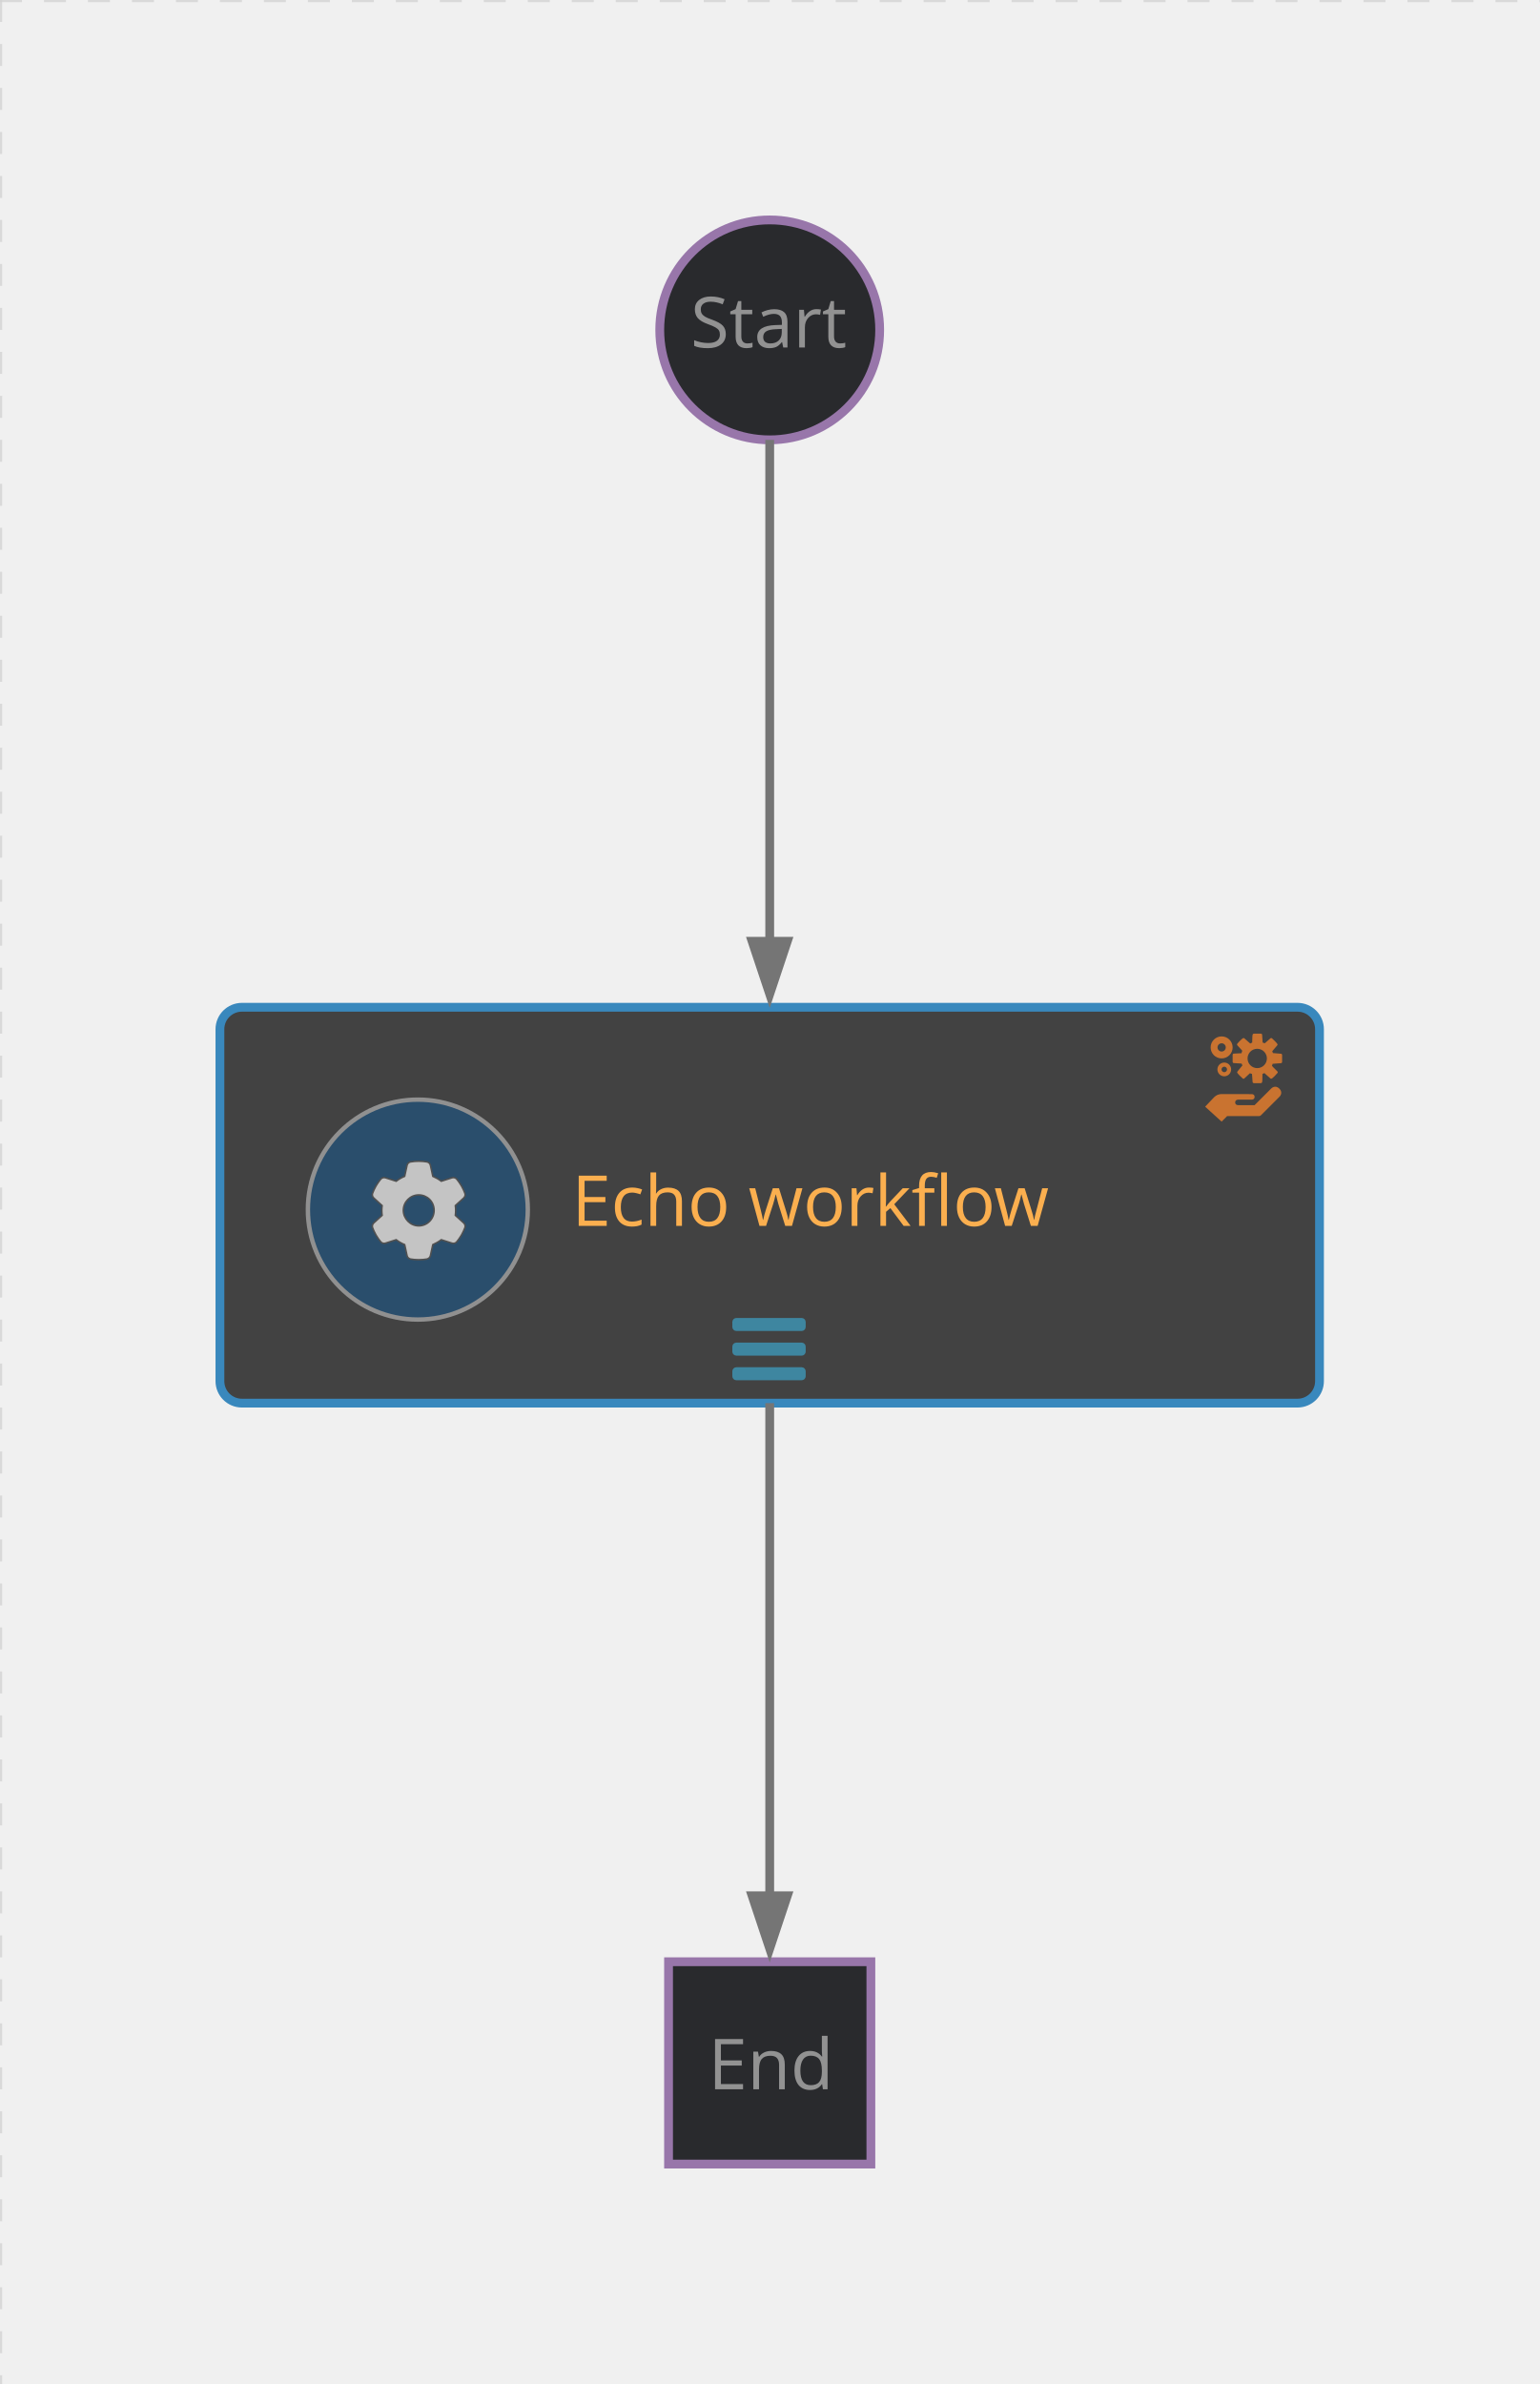
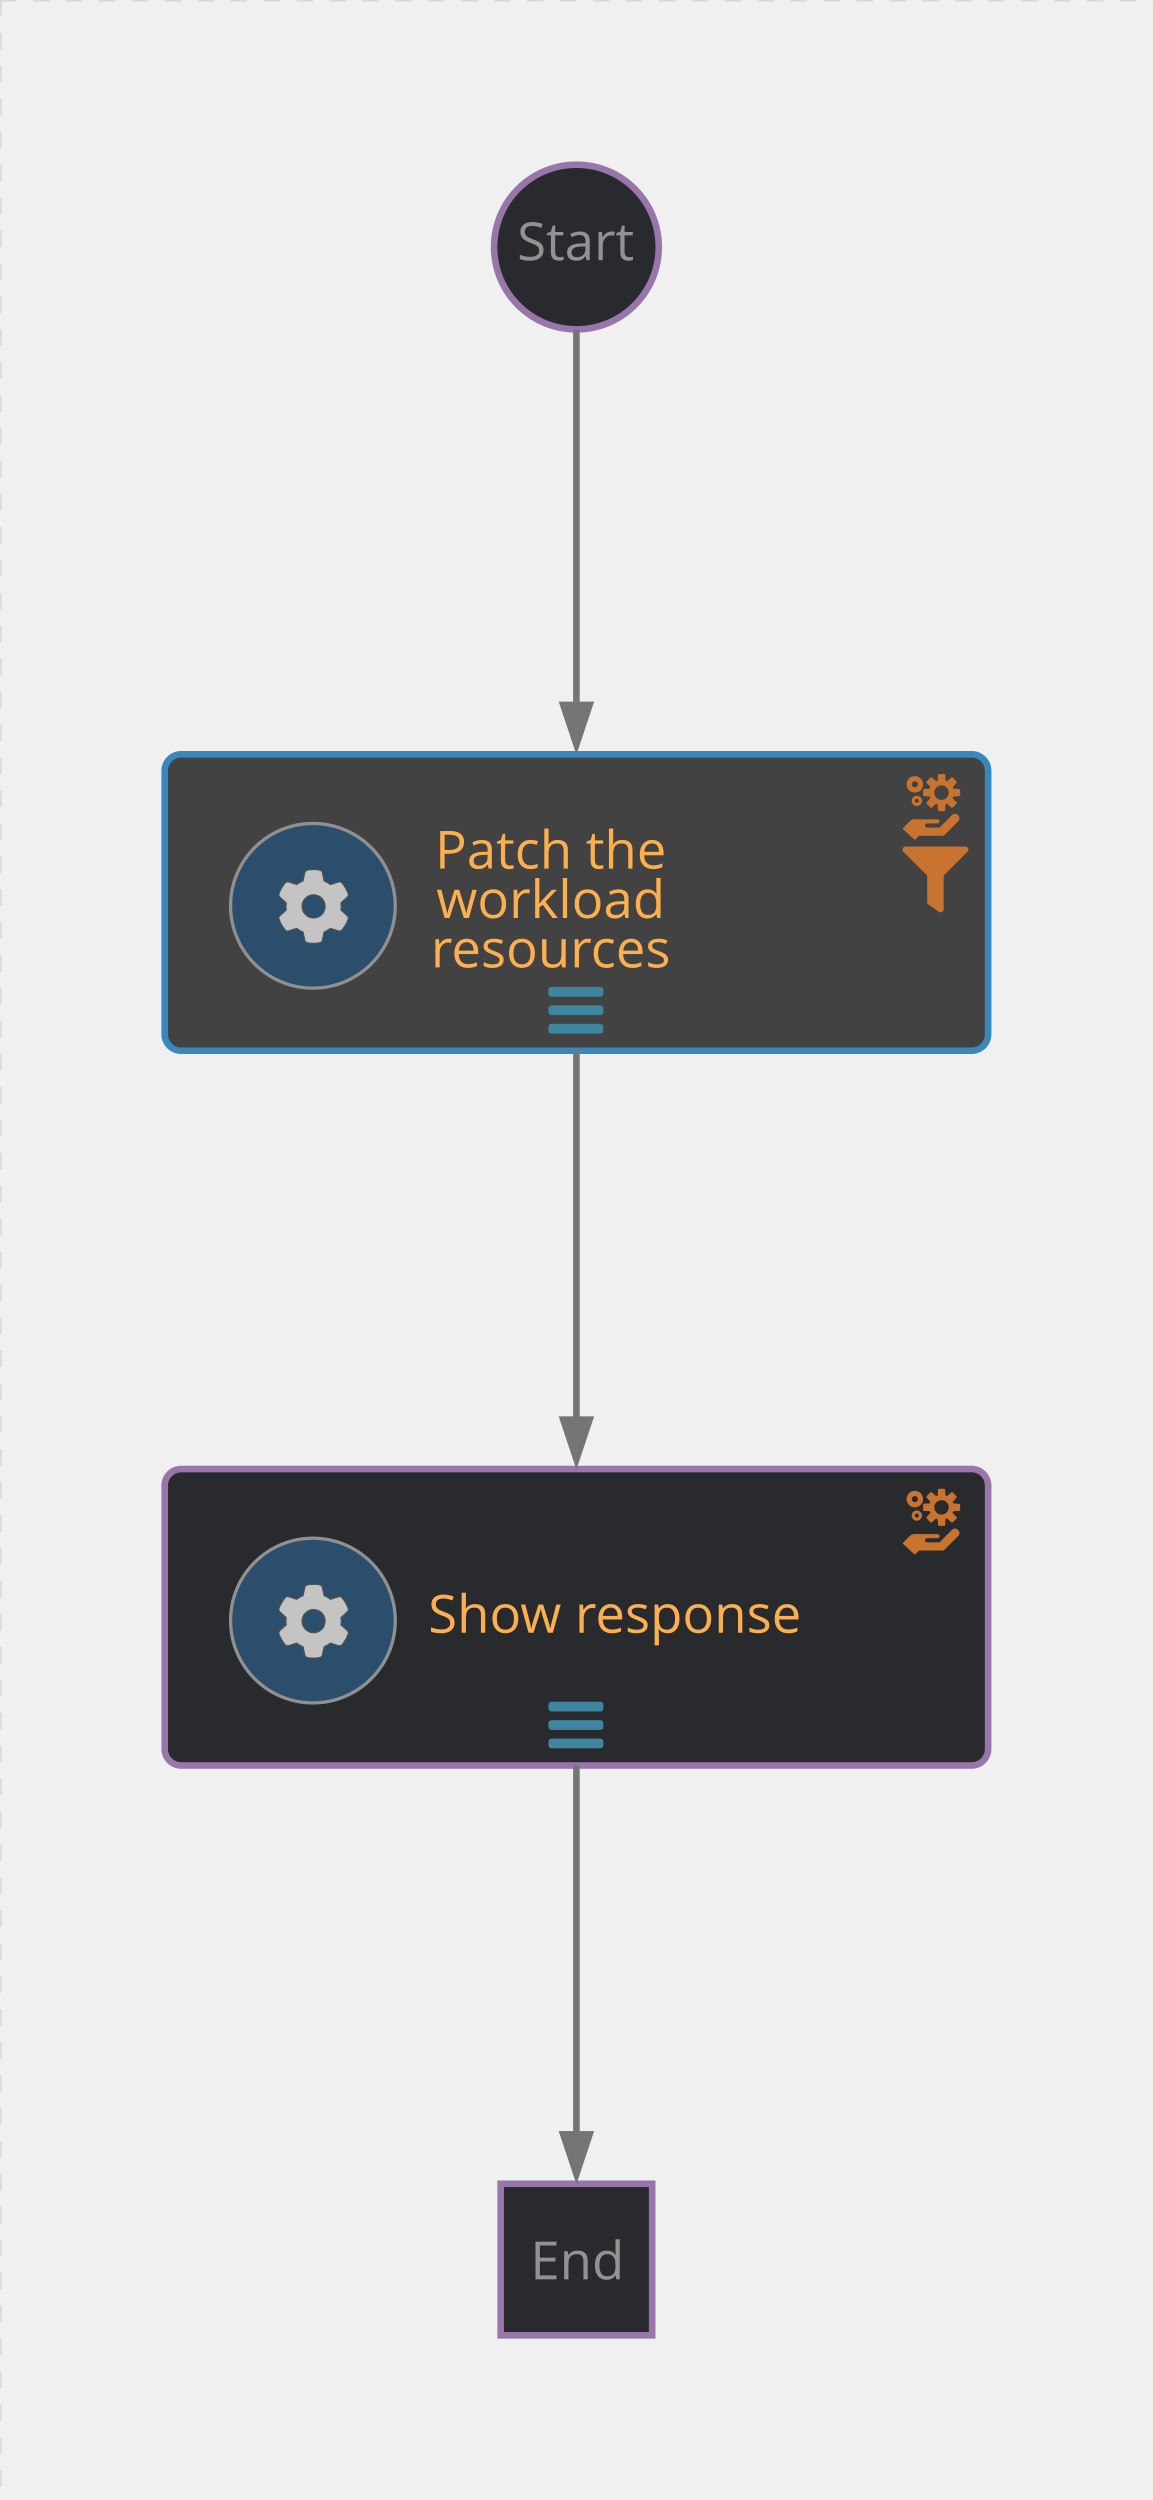
- <svg xmlns="http://www.w3.org/2000/svg" version="1.1" width="350" height="542" viewBox="0 0 350 542">
+ <svg xmlns="http://www.w3.org/2000/svg" version="1.1" width="350" height="759" viewBox="0 0 350 759">
  <defs />
  <g transform="matrix(1,0,0,1,0,0)">
    <g>
      <g>
        <g>
          <path fill="none" stroke="#d3d3d3" paint-order="fill stroke markers" d=" M 0 0 L 1200 0" stroke-miterlimit="10" stroke-opacity="0.8" stroke-dasharray="5" />
        </g>
        <g>
          <path fill="none" stroke="#d3d3d3" paint-order="fill stroke markers" d=" M 0 0 L 0 800" stroke-miterlimit="10" stroke-opacity="0.8" stroke-dasharray="5" />
        </g>
      </g>
-       <g id="_0790A88F-D065-4CA9-BF0C-B97F8C829141" transform="matrix(1,0,0,1,150,50)">
+       <g id="_4620EEF3-7A22-4FD6-BC78-0DB84E7E0B42" transform="matrix(1,0,0,1,150,50)">
        <g>
-           <path fill="#292A2D" stroke="#9876AA" id="_0790A88F-D065-4CA9-BF0C-B97F8C829141?shapeType=BACKGROUND" paint-order="fill stroke markers" d=" M 25 0 L 25 0 L 25 0 A 25 25 0 0 1 50 25 L 50 25 L 50 25 A 25 25 0 0 1 25 50 L 25 50 L 25 50 A 25 25 0 0 1 0 25 L 0 25 L 0 25 A 25 25 0 0 1 25 0 Z" stroke-miterlimit="10" stroke-width="2" stroke-dasharray="" />
+           <path fill="#292A2D" stroke="#9876AA" id="_4620EEF3-7A22-4FD6-BC78-0DB84E7E0B42?shapeType=BACKGROUND" paint-order="fill stroke markers" d=" M 25 0 L 25 0 L 25 0 A 25 25 0 0 1 50 25 L 50 25 L 50 25 A 25 25 0 0 1 25 50 L 25 50 L 25 50 A 25 25 0 0 1 0 25 L 0 25 L 0 25 A 25 25 0 0 1 25 0 Z" stroke-miterlimit="10" stroke-width="2" stroke-dasharray="" />
        </g>
        <g transform="matrix(1,0,0,1,7,29)">
          <text fill="#929292" stroke="none" font-family="Open Sans" font-size="12pt" font-style="normal" font-weight="normal" text-decoration="normal" x="0" y="0" text-anchor="start" dominant-baseline="alphabetic">Start</text>
        </g>
      </g>
-       <g id="_6A0E52F2-F695-464E-ABCC-0AF3FA4C8D3A" transform="matrix(1,0,0,1,50,229)">
+       <g id="_D04C2F12-7D98-4EC9-9ED8-C1551191D782" transform="matrix(1,0,0,1,50,229)">
        <g>
-           <path fill="#424242" stroke="#3988BD" id="_6A0E52F2-F695-464E-ABCC-0AF3FA4C8D3A?shapeType=BACKGROUND" paint-order="fill stroke markers" d=" M 0 5 L 0 5 L 0 5 A 5 5 0 0 1 5 0 L 245 0 L 245 0 L 245 0 A 5 5 0 0 1 250 5 L 250 85 L 250 85 L 250 85 A 5 5 0 0 1 245 90 L 5 90 L 5 90 L 5 90 A 5 5 0 0 1 0 85 Z" stroke-miterlimit="10" stroke-width="2" stroke-dasharray="" />
+           <path fill="#424242" stroke="#3988BD" id="_D04C2F12-7D98-4EC9-9ED8-C1551191D782?shapeType=BACKGROUND" paint-order="fill stroke markers" d=" M 0 5 L 0 5 L 0 5 A 5 5 0 0 1 5 0 L 245 0 L 245 0 L 245 0 A 5 5 0 0 1 250 5 L 250 85 L 250 85 L 250 85 A 5 5 0 0 1 245 90 L 5 90 L 5 90 L 5 90 A 5 5 0 0 1 0 85 Z" stroke-miterlimit="10" stroke-width="2" stroke-dasharray="" />
        </g>
        <g transform="matrix(1,0,0,1,45,46)">
-           <g id="_6A0E52F2-F695-464E-ABCC-0AF3FA4C8D3A">
-             <path fill="#2A4E6C" stroke="#909090" id="_6A0E52F2-F695-464E-ABCC-0AF3FA4C8D3A" paint-order="fill stroke markers" d=" M 0 -25 L 0 -25 L 1.5308084989341915e-15 -25 A 25 25 0 0 1 25 0 L 25 0 L 25 0 A 25 25 0 0 1 1.5308084989341915e-15 25 L 0 25 L 1.5308084989341915e-15 25 A 25 25 0 0 1 -25 3.061616997868383e-15 L -25 0 L -25 3.061616997868383e-15 A 25 25 0 0 1 1.5308084989341915e-15 -25 Z" stroke-miterlimit="10" stroke-dasharray="" />
+           <g id="_D04C2F12-7D98-4EC9-9ED8-C1551191D782">
+             <path fill="#2A4E6C" stroke="#909090" id="_D04C2F12-7D98-4EC9-9ED8-C1551191D782" paint-order="fill stroke markers" d=" M 0 -25 L 0 -25 L 1.5308084989341915e-15 -25 A 25 25 0 0 1 25 0 L 25 0 L 25 0 A 25 25 0 0 1 1.5308084989341915e-15 25 L 0 25 L 1.5308084989341915e-15 25 A 25 25 0 0 1 -25 3.061616997868383e-15 L -25 0 L -25 3.061616997868383e-15 A 25 25 0 0 1 1.5308084989341915e-15 -25 Z" stroke-miterlimit="10" stroke-dasharray="" />
+           </g>
+           <g>
+             <g transform="matrix(0.35,0,0,0.35,-11,-11)">
+               <path fill="#C4C4C4" stroke="#505050" paint-order="fill stroke markers" d=" M 0 0 M 61.99 20.83 C 62.4 21.9 62.05 23.12 61.2 23.9 L 55.79 28.83 C 55.93 29.87 56 30.93 56 32 C 56 33.07 55.92 34.14 55.79 35.17 L 61.2 40.09 C 62.05 40.88 62.4 42.09 61.99 43.17 C 61.44 44.66 60.78 46.09 60.03 47.46 L 59.44 48.47 C 58.61 49.85 57.69 51.15 56.68 52.38 C 55.93 53.27 54.72 53.58 53.62 53.23 L 46.66 51.01 C 44.98 52.3 43.02 53.37 41.16 54.2 L 39.6 61.34 C 39.35 62.46 38.48 63.26 37.32 63.56 C 35.6 63.85 33.82 64 31.9 64 C 30.2 64 28.42 63.85 26.7 63.56 C 25.55 63.26 24.68 62.46 24.43 61.34 L 22.87 54.2 C 20.89 53.37 19.04 52.3 17.37 51.01 L 10.41 53.23 C 9.31 53.58 8.09 53.27 7.35 52.38 C 6.34 51.14 5.41 49.84 4.59 48.47 L 4 47.46 C 3.24 46.1 2.58 44.66 2.03 43.17 C 1.63 42.09 1.97 40.88 2.82 40.09 L 8.23 35.17 C 8.09 34.13 8.02 33.07 8.02 32 C 8.02 30.93 8.09 29.86 8.23 28.83 L 2.82 23.9 C 1.96 23.11 1.62 21.91 2.03 20.83 C 2.58 19.34 3.25 17.9 4 16.54 L 4.58 15.53 C 5.41 14.15 6.33 12.86 7.35 11.62 C 8.09 10.73 9.31 10.42 10.41 10.77 L 17.37 12.99 C 19.04 11.7 20.89 10.62 22.87 9.81 L 24.43 2.67 C 24.68 1.54 25.55 0.63 26.7 0.44 C 28.43 0.15 30.2 8.326672684688674e-16 32.01 8.326672684688674e-16 C 33.82 8.326672684688674e-16 35.6 0.15 37.32 0.44 C 38.47 0.63 39.35 1.53 39.6 2.67 L 41.16 9.81 C 43.02 10.63 44.98 11.7 46.66 12.99 L 53.62 10.77 C 54.72 10.42 55.93 10.73 56.68 11.62 C 57.69 12.85 58.62 14.15 59.44 15.53 L 60.03 16.54 C 60.78 17.9 61.44 19.34 61.99 20.83 L 61.99 20.83 Z M 0 0 M 32 42 C 37.53 42 42 37.53 42 31.89 C 42 26.25 37.53 21.89 32 21.89 C 26.47 21.89 22 26.48 22 31.89 C 22 37.3 26.48 42 32 42 Z" stroke-miterlimit="10" stroke-dasharray="" />
+             </g>
+           </g>
+         </g>
+         <g transform="matrix(1,0,0,1,224,6)">
+           <g>
+             <path fill="white" stroke="white" paint-order="fill stroke markers" d=" M 9 0 L 11 0 L 11 0 A 9 9 0 0 1 20 9 L 20 11 L 20 11 A 9 9 0 0 1 11 20 L 9 20 L 9 20 A 9 9 0 0 1 0 11 L 0 9 L 0 9 A 9 9 0 0 1 9 0 Z" fill-opacity="0.001" stroke-miterlimit="10" stroke-opacity="0.001" stroke-dasharray="" />
+           </g>
+           <g transform="matrix(2,0,0,2,0,0)">
+             <path fill="#C97330" stroke="none" paint-order="stroke fill markers" d=" M 0 0 M 2.175 3.286 C 1.743 3.286 1.394 3.637 1.394 4.067 C 1.394 4.498 1.745 4.849 2.175 4.849 C 2.605 4.849 2.956 4.498 2.956 4.067 C 2.956 3.637 2.606 3.286 2.175 3.286 Z M 0 0 M 2.175 4.38 C 2.003 4.38 1.863 4.239 1.863 4.067 C 1.863 3.896 2.003 3.755 2.175 3.755 C 2.346 3.755 2.487 3.896 2.487 4.067 C 2.487 4.239 2.346 4.38 2.175 4.38 Z M 0 0 M 1.875 0.312 C 1.185 0.312 0.625 0.873 0.625 1.563 C 0.625 2.254 1.185 2.813 1.875 2.813 C 2.565 2.813 3.125 2.253 3.125 1.563 C 3.125 0.874 2.565 0.312 1.875 0.312 Z M 0 0 M 1.875 2.032 C 1.616 2.032 1.406 1.822 1.406 1.563 C 1.406 1.304 1.616 1.094 1.875 1.094 C 2.134 1.094 2.344 1.304 2.344 1.563 C 2.344 1.822 2.134 2.032 1.875 2.032 Z M 0 0 M 8.641 2.285 L 7.704 2.208 C 7.665 2.085 7.683 2.121 7.626 2 C 7.75 1.829 8.078 1.493 8.205 1.321 C 8.222 1.296 8.235 1.269 8.235 1.238 C 8.235 1.115 7.716 0.64 7.603 0.535 C 7.577 0.513 7.546 0.5 7.511 0.5 C 7.48 0.5 7.449 0.509 7.423 0.53 L 6.772 1.1 C 6.666 1.047 6.65 1.047 6.535 1.012 L 6.475 0.112 C 6.47 0.048 6.408 0 6.346 0 L 5.53 0 C 5.469 0 5.416 0.044 5.399 0.106 C 5.343 0.32 5.371 0.796 5.348 1.017 C 5.23 1.056 5.241 1.065 5.129 1.122 L 4.452 0.528 C 4.427 0.511 4.395 0.498 4.36 0.498 C 4.233 0.498 3.74 1.031 3.654 1.149 C 3.631 1.174 3.623 1.205 3.623 1.235 C 3.623 1.266 3.637 1.297 3.654 1.322 C 3.793 1.489 4.098 1.773 4.22 1.949 C 4.164 2.059 4.173 2.109 4.137 2.226 L 3.227 2.269 C 3.17 2.278 3.126 2.345 3.126 2.401 L 3.125 3.213 C 3.125 3.276 3.169 3.332 3.23 3.342 L 4.15 3.402 C 4.189 3.524 4.18 3.485 4.242 3.605 C 4.115 3.776 3.793 4.143 3.666 4.309 C 3.648 4.334 3.636 4.361 3.636 4.392 C 3.636 4.52 4.155 4.99 4.269 5.094 C 4.294 5.117 4.325 5.129 4.36 5.129 C 4.39 5.129 4.427 5.121 4.447 5.1 L 5.094 4.495 C 5.2 4.548 5.209 4.543 5.325 4.578 L 5.397 5.515 C 5.406 5.577 5.468 5.625 5.528 5.625 L 6.345 5.625 C 6.406 5.625 6.459 5.581 6.475 5.52 C 6.532 5.304 6.491 4.804 6.513 4.577 C 6.631 4.542 6.62 4.536 6.732 4.479 L 7.423 5.095 C 7.448 5.113 7.479 5.126 7.514 5.126 C 7.642 5.126 8.135 4.589 8.221 4.472 C 8.244 4.449 8.252 4.419 8.252 4.388 C 8.252 4.353 8.238 4.327 8.221 4.302 C 8.082 4.135 7.714 3.824 7.591 3.649 C 7.647 3.54 7.637 3.542 7.672 3.426 L 8.648 3.353 C 8.705 3.345 8.749 3.278 8.749 3.222 L 8.749 2.41 C 8.747 2.355 8.703 2.297 8.641 2.285 Z M 0 0 M 5.92 3.919 C 5.317 3.919 4.822 3.427 4.822 2.819 C 4.822 2.212 5.314 1.72 5.92 1.72 C 6.528 1.72 7.02 2.212 7.02 2.819 C 7.02 3.427 6.528 3.919 5.92 3.919 Z M 0 0 M 8.435 6.25 C 7.941 5.757 7.497 6.25 7.497 6.25 L 5.622 8.125 L 3.728 8.125 C 3.728 8.125 3.415 8.125 3.415 7.813 C 3.415 7.5 3.747 7.5 3.747 7.5 L 5.31 7.5 C 5.31 7.5 5.622 7.5 5.622 7.187 C 5.622 6.875 5.31 6.875 5.31 6.875 L 1.882 6.87 C 1.683 6.865 1.305 6.905 0.944 7.304 L 0 8.301 L 1.872 10 L 2.497 9.374 L 6.117 9.374 C 6.2 9.374 6.28 9.342 6.339 9.283 L 6.872 8.75 L 8.435 7.187 C 8.435 7.187 8.927 6.743 8.435 6.25 Z" />
+           </g>
+         </g>
+         <g transform="matrix(1,0,0,1,224,28)">
+           <g>
+             <path fill="white" stroke="white" paint-order="fill stroke markers" d=" M 9 0 L 11 0 L 11 0 A 9 9 0 0 1 20 9 L 20 11 L 20 11 A 9 9 0 0 1 11 20 L 9 20 L 9 20 A 9 9 0 0 1 0 11 L 0 9 L 0 9 A 9 9 0 0 1 9 0 Z" fill-opacity="0.001" stroke-miterlimit="10" stroke-opacity="0.001" stroke-dasharray="" />
+           </g>
+           <g transform="matrix(2,0,0,2,0,0)">
+             <path fill="#C97330" stroke="none" paint-order="stroke fill markers" d=" M 0 0 M 9.531 0 L 0.469 0 C 0.053 0 -0.157 0.505 0.138 0.8 L 3.75 4.413 L 3.75 8.437 C 3.75 8.59 3.825 8.734 3.95 8.822 L 5.513 9.915 C 5.821 10.131 6.25 9.912 6.25 9.531 L 6.25 4.413 L 9.862 0.8 C 10.157 0.506 9.948 0 9.531 0 Z" />
+           </g>
+         </g>
+         <g transform="matrix(1,0,0,1,117,70)">
+           <g>
+             <path fill="white" stroke="white" paint-order="fill stroke markers" d=" M 9 0 L 11 0 L 11 0 A 9 9 0 0 1 20 9 L 20 11 L 20 11 A 9 9 0 0 1 11 20 L 9 20 L 9 20 A 9 9 0 0 1 0 11 L 0 9 L 0 9 A 9 9 0 0 1 9 0 Z" fill-opacity="0.001" stroke-miterlimit="10" stroke-opacity="0.001" stroke-dasharray="" />
+           </g>
+           <g>
+             <path fill="#3E86A0" stroke="#3E86A0" paint-order="fill stroke markers" d=" M 0 0 M 15.26 3.1 L 0.42 3.1 C 0.189 3.1 0 2.911 0 2.68 L 0 1.56 C 0 1.329 0.189 1.14 0.42 1.14 L 15.26 1.14 C 15.491 1.14 15.68 1.329 15.68 1.56 L 15.68 2.68 C 15.68 2.911 15.491 3.1 15.26 3.1 Z M 0 0 M 15.26 8.7 L 0.42 8.7 C 0.189 8.7 0 8.511 0 8.28 L 0 7.16 C 0 6.929 0.189 6.74 0.42 6.74 L 15.26 6.74 C 15.491 6.74 15.68 6.929 15.68 7.16 L 15.68 8.28 C 15.68 8.511 15.491 8.7 15.26 8.7 Z M 0 0 M 15.26 14.3 L 0.42 14.3 C 0.189 14.3 0 14.111 0 13.88 L 0 12.76 C 0 12.529 0.189 12.34 0.42 12.34 L 15.26 12.34 C 15.491 12.34 15.68 12.529 15.68 12.76 L 15.68 13.88 C 15.68 14.111 15.491 14.3 15.26 14.3 Z" stroke-miterlimit="10" stroke-dasharray="" />
+           </g>
+         </g>
+         <g transform="matrix(1,0,0,1,80,16.5)">
+           <text fill="#FBAF4F" stroke="none" font-family="Open Sans" font-size="12pt" font-style="normal" font-weight="normal" text-decoration="normal" x="37.188" y="12" text-anchor="middle" dominant-baseline="central">Patch the </text>
+           <text fill="#FBAF4F" stroke="none" font-family="Open Sans" font-size="12pt" font-style="normal" font-weight="normal" text-decoration="normal" x="37.188" y="27" text-anchor="middle" dominant-baseline="central">workload </text>
+           <text fill="#FBAF4F" stroke="none" font-family="Open Sans" font-size="12pt" font-style="normal" font-weight="normal" text-decoration="normal" x="37.188" y="42" text-anchor="middle" dominant-baseline="central">resources</text>
+         </g>
+       </g>
+       <g id="_88624DF9-49D4-48D5-8C76-5861B314CAC0" transform="matrix(1,0,0,1,50,446)">
+         <g>
+           <path fill="#292A2D" stroke="#9876AA" id="_88624DF9-49D4-48D5-8C76-5861B314CAC0?shapeType=BACKGROUND" paint-order="fill stroke markers" d=" M 0 5 L 0 5 L 0 5 A 5 5 0 0 1 5 0 L 245 0 L 245 0 L 245 0 A 5 5 0 0 1 250 5 L 250 85 L 250 85 L 250 85 A 5 5 0 0 1 245 90 L 5 90 L 5 90 L 5 90 A 5 5 0 0 1 0 85 Z" stroke-miterlimit="10" stroke-width="2" stroke-dasharray="" />
+         </g>
+         <g transform="matrix(1,0,0,1,45,46)">
+           <g id="_88624DF9-49D4-48D5-8C76-5861B314CAC0">
+             <path fill="#2A4E6C" stroke="#909090" id="_88624DF9-49D4-48D5-8C76-5861B314CAC0" paint-order="fill stroke markers" d=" M 0 -25 L 0 -25 L 1.5308084989341915e-15 -25 A 25 25 0 0 1 25 0 L 25 0 L 25 0 A 25 25 0 0 1 1.5308084989341915e-15 25 L 0 25 L 1.5308084989341915e-15 25 A 25 25 0 0 1 -25 3.061616997868383e-15 L -25 0 L -25 3.061616997868383e-15 A 25 25 0 0 1 1.5308084989341915e-15 -25 Z" stroke-miterlimit="10" stroke-dasharray="" />
          </g>
          <g>
            <g transform="matrix(0.35,0,0,0.35,-11,-11)">
              <path fill="#C4C4C4" stroke="#505050" paint-order="fill stroke markers" d=" M 0 0 M 61.99 20.83 C 62.4 21.9 62.05 23.12 61.2 23.9 L 55.79 28.83 C 55.93 29.87 56 30.93 56 32 C 56 33.07 55.92 34.14 55.79 35.17 L 61.2 40.09 C 62.05 40.88 62.4 42.09 61.99 43.17 C 61.44 44.66 60.78 46.09 60.03 47.46 L 59.44 48.47 C 58.61 49.85 57.69 51.15 56.68 52.38 C 55.93 53.27 54.72 53.58 53.62 53.23 L 46.66 51.01 C 44.98 52.3 43.02 53.37 41.16 54.2 L 39.6 61.34 C 39.35 62.46 38.48 63.26 37.32 63.56 C 35.6 63.85 33.82 64 31.9 64 C 30.2 64 28.42 63.85 26.7 63.56 C 25.55 63.26 24.68 62.46 24.43 61.34 L 22.87 54.2 C 20.89 53.37 19.04 52.3 17.37 51.01 L 10.41 53.23 C 9.31 53.58 8.09 53.27 7.35 52.38 C 6.34 51.14 5.41 49.84 4.59 48.47 L 4 47.46 C 3.24 46.1 2.58 44.66 2.03 43.17 C 1.63 42.09 1.97 40.88 2.82 40.09 L 8.23 35.17 C 8.09 34.13 8.02 33.07 8.02 32 C 8.02 30.93 8.09 29.86 8.23 28.83 L 2.82 23.9 C 1.96 23.11 1.62 21.91 2.03 20.83 C 2.58 19.34 3.25 17.9 4 16.54 L 4.58 15.53 C 5.41 14.15 6.33 12.86 7.35 11.62 C 8.09 10.73 9.31 10.42 10.41 10.77 L 17.37 12.99 C 19.04 11.7 20.89 10.62 22.87 9.81 L 24.43 2.67 C 24.68 1.54 25.55 0.63 26.7 0.44 C 28.43 0.15 30.2 8.326672684688674e-16 32.01 8.326672684688674e-16 C 33.82 8.326672684688674e-16 35.6 0.15 37.32 0.44 C 38.47 0.63 39.35 1.53 39.6 2.67 L 41.16 9.81 C 43.02 10.63 44.98 11.7 46.66 12.99 L 53.62 10.77 C 54.72 10.42 55.93 10.73 56.68 11.62 C 57.69 12.85 58.62 14.15 59.44 15.53 L 60.03 16.54 C 60.78 17.9 61.44 19.34 61.99 20.83 L 61.99 20.83 Z M 0 0 M 32 42 C 37.53 42 42 37.53 42 31.89 C 42 26.25 37.53 21.89 32 21.89 C 26.47 21.89 22 26.48 22 31.89 C 22 37.3 26.48 42 32 42 Z" stroke-miterlimit="10" stroke-dasharray="" />
            </g>
          </g>
        </g>
        <g transform="matrix(1,0,0,1,224,6)">
          <g>
            <path fill="white" stroke="white" paint-order="fill stroke markers" d=" M 9 0 L 11 0 L 11 0 A 9 9 0 0 1 20 9 L 20 11 L 20 11 A 9 9 0 0 1 11 20 L 9 20 L 9 20 A 9 9 0 0 1 0 11 L 0 9 L 0 9 A 9 9 0 0 1 9 0 Z" fill-opacity="0.001" stroke-miterlimit="10" stroke-opacity="0.001" stroke-dasharray="" />
          </g>
          <g transform="matrix(2,0,0,2,0,0)">
            <path fill="#C97330" stroke="none" paint-order="stroke fill markers" d=" M 0 0 M 2.175 3.286 C 1.743 3.286 1.394 3.637 1.394 4.067 C 1.394 4.498 1.745 4.849 2.175 4.849 C 2.605 4.849 2.956 4.498 2.956 4.067 C 2.956 3.637 2.606 3.286 2.175 3.286 Z M 0 0 M 2.175 4.38 C 2.003 4.38 1.863 4.239 1.863 4.067 C 1.863 3.896 2.003 3.755 2.175 3.755 C 2.346 3.755 2.487 3.896 2.487 4.067 C 2.487 4.239 2.346 4.38 2.175 4.38 Z M 0 0 M 1.875 0.312 C 1.185 0.312 0.625 0.873 0.625 1.563 C 0.625 2.254 1.185 2.813 1.875 2.813 C 2.565 2.813 3.125 2.253 3.125 1.563 C 3.125 0.874 2.565 0.312 1.875 0.312 Z M 0 0 M 1.875 2.032 C 1.616 2.032 1.406 1.822 1.406 1.563 C 1.406 1.304 1.616 1.094 1.875 1.094 C 2.134 1.094 2.344 1.304 2.344 1.563 C 2.344 1.822 2.134 2.032 1.875 2.032 Z M 0 0 M 8.641 2.285 L 7.704 2.208 C 7.665 2.085 7.683 2.121 7.626 2 C 7.75 1.829 8.078 1.493 8.205 1.321 C 8.222 1.296 8.235 1.269 8.235 1.238 C 8.235 1.115 7.716 0.64 7.603 0.535 C 7.577 0.513 7.546 0.5 7.511 0.5 C 7.48 0.5 7.449 0.509 7.423 0.53 L 6.772 1.1 C 6.666 1.047 6.65 1.047 6.535 1.012 L 6.475 0.112 C 6.47 0.048 6.408 0 6.346 0 L 5.53 0 C 5.469 0 5.416 0.044 5.399 0.106 C 5.343 0.32 5.371 0.796 5.348 1.017 C 5.23 1.056 5.241 1.065 5.129 1.122 L 4.452 0.528 C 4.427 0.511 4.395 0.498 4.36 0.498 C 4.233 0.498 3.74 1.031 3.654 1.149 C 3.631 1.174 3.623 1.205 3.623 1.235 C 3.623 1.266 3.637 1.297 3.654 1.322 C 3.793 1.489 4.098 1.773 4.22 1.949 C 4.164 2.059 4.173 2.109 4.137 2.226 L 3.227 2.269 C 3.17 2.278 3.126 2.345 3.126 2.401 L 3.125 3.213 C 3.125 3.276 3.169 3.332 3.23 3.342 L 4.15 3.402 C 4.189 3.524 4.18 3.485 4.242 3.605 C 4.115 3.776 3.793 4.143 3.666 4.309 C 3.648 4.334 3.636 4.361 3.636 4.392 C 3.636 4.52 4.155 4.99 4.269 5.094 C 4.294 5.117 4.325 5.129 4.36 5.129 C 4.39 5.129 4.427 5.121 4.447 5.1 L 5.094 4.495 C 5.2 4.548 5.209 4.543 5.325 4.578 L 5.397 5.515 C 5.406 5.577 5.468 5.625 5.528 5.625 L 6.345 5.625 C 6.406 5.625 6.459 5.581 6.475 5.52 C 6.532 5.304 6.491 4.804 6.513 4.577 C 6.631 4.542 6.62 4.536 6.732 4.479 L 7.423 5.095 C 7.448 5.113 7.479 5.126 7.514 5.126 C 7.642 5.126 8.135 4.589 8.221 4.472 C 8.244 4.449 8.252 4.419 8.252 4.388 C 8.252 4.353 8.238 4.327 8.221 4.302 C 8.082 4.135 7.714 3.824 7.591 3.649 C 7.647 3.54 7.637 3.542 7.672 3.426 L 8.648 3.353 C 8.705 3.345 8.749 3.278 8.749 3.222 L 8.749 2.41 C 8.747 2.355 8.703 2.297 8.641 2.285 Z M 0 0 M 5.92 3.919 C 5.317 3.919 4.822 3.427 4.822 2.819 C 4.822 2.212 5.314 1.72 5.92 1.72 C 6.528 1.72 7.02 2.212 7.02 2.819 C 7.02 3.427 6.528 3.919 5.92 3.919 Z M 0 0 M 8.435 6.25 C 7.941 5.757 7.497 6.25 7.497 6.25 L 5.622 8.125 L 3.728 8.125 C 3.728 8.125 3.415 8.125 3.415 7.813 C 3.415 7.5 3.747 7.5 3.747 7.5 L 5.31 7.5 C 5.31 7.5 5.622 7.5 5.622 7.187 C 5.622 6.875 5.31 6.875 5.31 6.875 L 1.882 6.87 C 1.683 6.865 1.305 6.905 0.944 7.304 L 0 8.301 L 1.872 10 L 2.497 9.374 L 6.117 9.374 C 6.2 9.374 6.28 9.342 6.339 9.283 L 6.872 8.75 L 8.435 7.187 C 8.435 7.187 8.927 6.743 8.435 6.25 Z" />
          </g>
        </g>
        <g transform="matrix(1,0,0,1,117,70)">
          <g>
            <path fill="white" stroke="white" paint-order="fill stroke markers" d=" M 9 0 L 11 0 L 11 0 A 9 9 0 0 1 20 9 L 20 11 L 20 11 A 9 9 0 0 1 11 20 L 9 20 L 9 20 A 9 9 0 0 1 0 11 L 0 9 L 0 9 A 9 9 0 0 1 9 0 Z" fill-opacity="0.001" stroke-miterlimit="10" stroke-opacity="0.001" stroke-dasharray="" />
          </g>
          <g>
            <path fill="#3E86A0" stroke="#3E86A0" paint-order="fill stroke markers" d=" M 0 0 M 15.26 3.1 L 0.42 3.1 C 0.189 3.1 0 2.911 0 2.68 L 0 1.56 C 0 1.329 0.189 1.14 0.42 1.14 L 15.26 1.14 C 15.491 1.14 15.68 1.329 15.68 1.56 L 15.68 2.68 C 15.68 2.911 15.491 3.1 15.26 3.1 Z M 0 0 M 15.26 8.7 L 0.42 8.7 C 0.189 8.7 0 8.511 0 8.28 L 0 7.16 C 0 6.929 0.189 6.74 0.42 6.74 L 15.26 6.74 C 15.491 6.74 15.68 6.929 15.68 7.16 L 15.68 8.28 C 15.68 8.511 15.491 8.7 15.26 8.7 Z M 0 0 M 15.26 14.3 L 0.42 14.3 C 0.189 14.3 0 14.111 0 13.88 L 0 12.76 C 0 12.529 0.189 12.34 0.42 12.34 L 15.26 12.34 C 15.491 12.34 15.68 12.529 15.68 12.76 L 15.68 13.88 C 15.68 14.111 15.491 14.3 15.26 14.3 Z" stroke-miterlimit="10" stroke-dasharray="" />
          </g>
        </g>
        <g transform="matrix(1,0,0,1,80,31.5)">
-           <text fill="#FBAF4F" stroke="none" font-family="Open Sans" font-size="12pt" font-style="normal" font-weight="normal" text-decoration="normal" x="54.227" y="12" text-anchor="middle" dominant-baseline="central">Echo workflow</text>
+           <text fill="#FBAF4F" stroke="none" font-family="Open Sans" font-size="12pt" font-style="normal" font-weight="normal" text-decoration="normal" x="56.633" y="12" text-anchor="middle" dominant-baseline="central">Show response</text>
        </g>
      </g>
-       <g id="_F977A8F9-3F64-485F-B312-3920516AC61B" transform="matrix(1,0,0,1,152,446)">
+       <g id="_156D4442-D7A9-48AC-B072-741ACF118F8C" transform="matrix(1,0,0,1,152,663)">
        <g>
-           <path fill="#292A2D" stroke="#9876AA" id="_F977A8F9-3F64-485F-B312-3920516AC61B?shapeType=BACKGROUND" paint-order="fill stroke markers" d=" M 0 0 L 46 0 L 46 46 L 0 46 Z" stroke-miterlimit="10" stroke-width="2" stroke-dasharray="" />
+           <path fill="#292A2D" stroke="#9876AA" id="_156D4442-D7A9-48AC-B072-741ACF118F8C?shapeType=BACKGROUND" paint-order="fill stroke markers" d=" M 0 0 L 46 0 L 46 46 L 0 46 Z" stroke-miterlimit="10" stroke-width="2" stroke-dasharray="" />
        </g>
        <g transform="matrix(1,0,0,1,9,29)">
          <text fill="#929292" stroke="none" font-family="Open Sans" font-size="12pt" font-style="normal" font-weight="normal" text-decoration="normal" x="0" y="0" text-anchor="start" dominant-baseline="alphabetic">End</text>
        </g>
      </g>
      <g id="startEdge">
        <g>
          <path fill="none" stroke="#757575" paint-order="fill stroke markers" d=" M 175 100 L 175 110 L 175 174.667 L 175 217" stroke-miterlimit="10" stroke-width="2" stroke-dasharray="" />
        </g>
        <g transform="matrix(1,0,0,1,175,100)" />
        <g transform="matrix(-1,1.2246467991473532e-16,-1.2246467991473532e-16,-1,179,229)">
          <path fill="#757575" stroke="#757575" paint-order="fill stroke markers" d=" M 8 15 L 0 15 L 4 3 Z" stroke-miterlimit="10" stroke-width="2" stroke-dasharray="" />
        </g>
        <g />
        <g transform="matrix(1,0,0,1,185,164.5)" />
      </g>
-       <g id="_7508B061-D3C5-4EA9-9AF0-E077E80BC904">
+       <g id="_1E87164A-09AD-44E6-A240-182C30797B23">
        <g>
          <path fill="none" stroke="#757575" paint-order="fill stroke markers" d=" M 175 319 L 175 329 L 175 392.333 L 175 434" stroke-miterlimit="10" stroke-width="2" stroke-dasharray="" />
        </g>
        <g transform="matrix(1,0,0,1,175,319)" />
        <g transform="matrix(-1,1.2246467991473532e-16,-1.2246467991473532e-16,-1,179,446)">
          <path fill="#757575" stroke="#757575" paint-order="fill stroke markers" d=" M 8 15 L 0 15 L 4 3 Z" stroke-miterlimit="10" stroke-width="2" stroke-dasharray="" />
        </g>
        <g />
        <g transform="matrix(1,0,0,1,185,382.5)" />
      </g>
+       <g id="_0D28BB50-F8BC-443D-AE98-AC9FB2591727">
+         <g>
+           <path fill="none" stroke="#757575" paint-order="fill stroke markers" d=" M 175 536 L 175 546 L 175 609.333 L 175 651" stroke-miterlimit="10" stroke-width="2" stroke-dasharray="" />
+         </g>
+         <g transform="matrix(1,0,0,1,175,536)" />
+         <g transform="matrix(-1,1.2246467991473532e-16,-1.2246467991473532e-16,-1,179,663)">
+           <path fill="#757575" stroke="#757575" paint-order="fill stroke markers" d=" M 8 15 L 0 15 L 4 3 Z" stroke-miterlimit="10" stroke-width="2" stroke-dasharray="" />
+         </g>
+         <g />
+         <g transform="matrix(1,0,0,1,185,599.5)" />
+       </g>
    </g>
  </g>
</svg>
